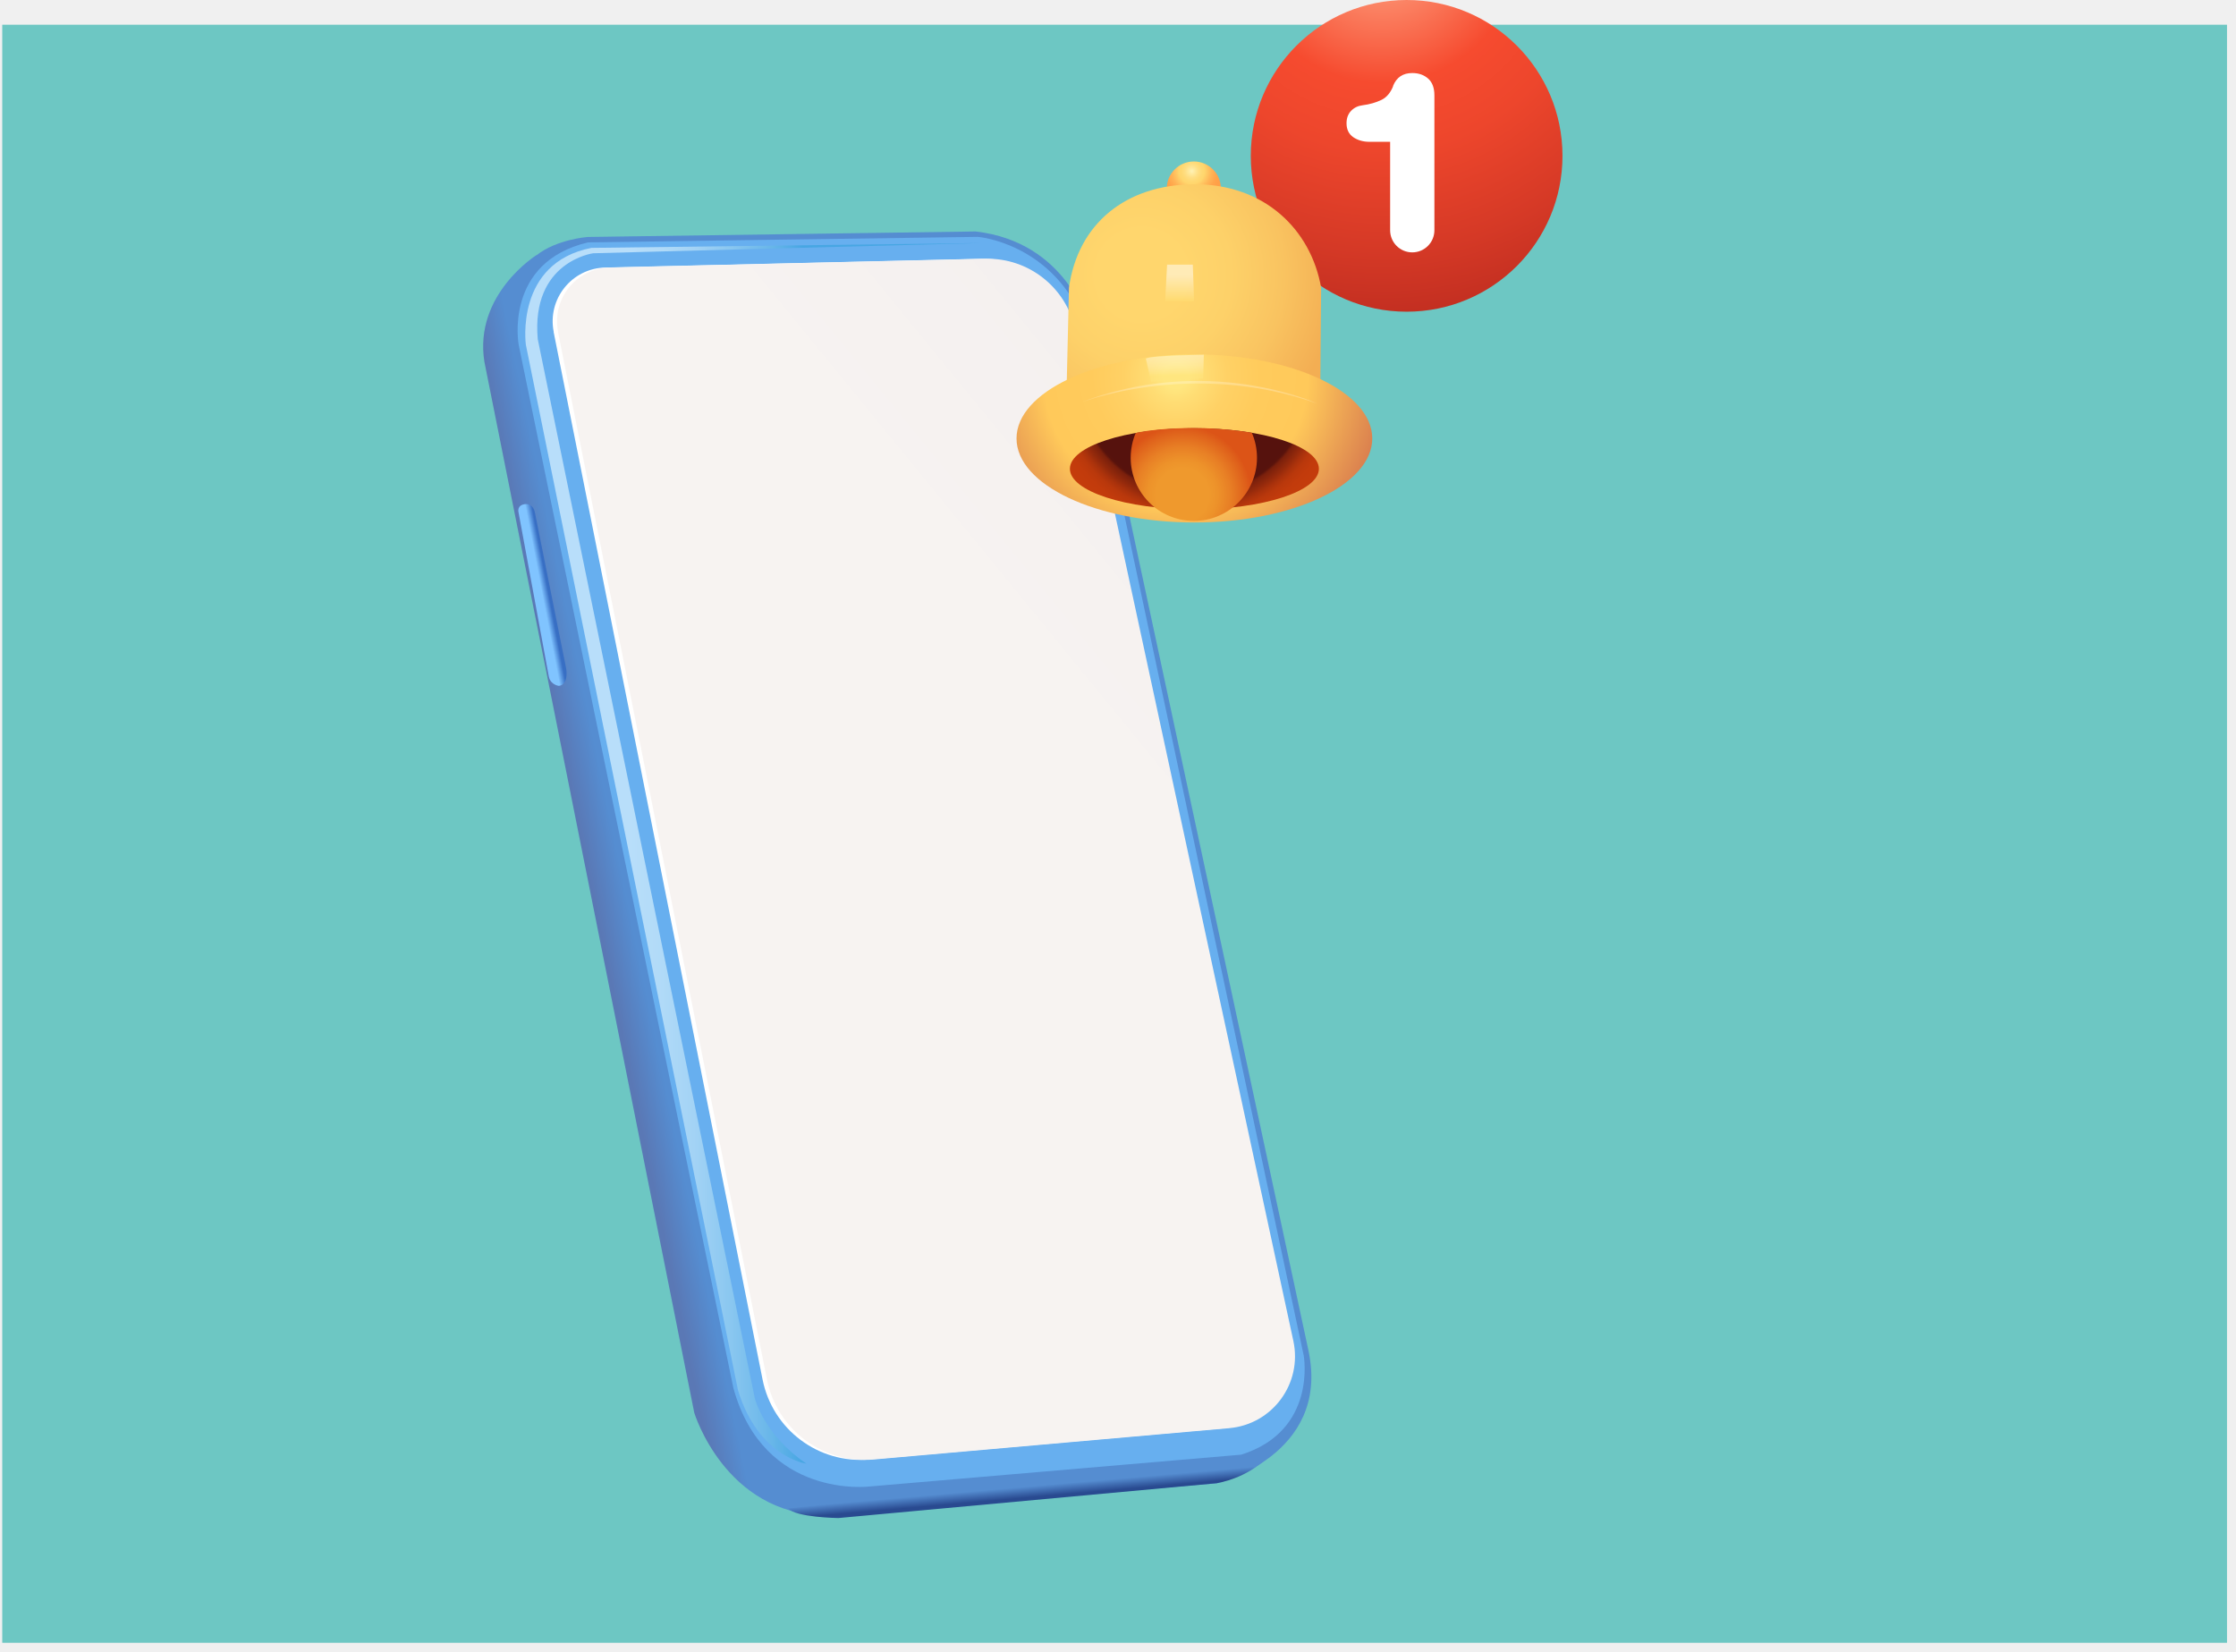
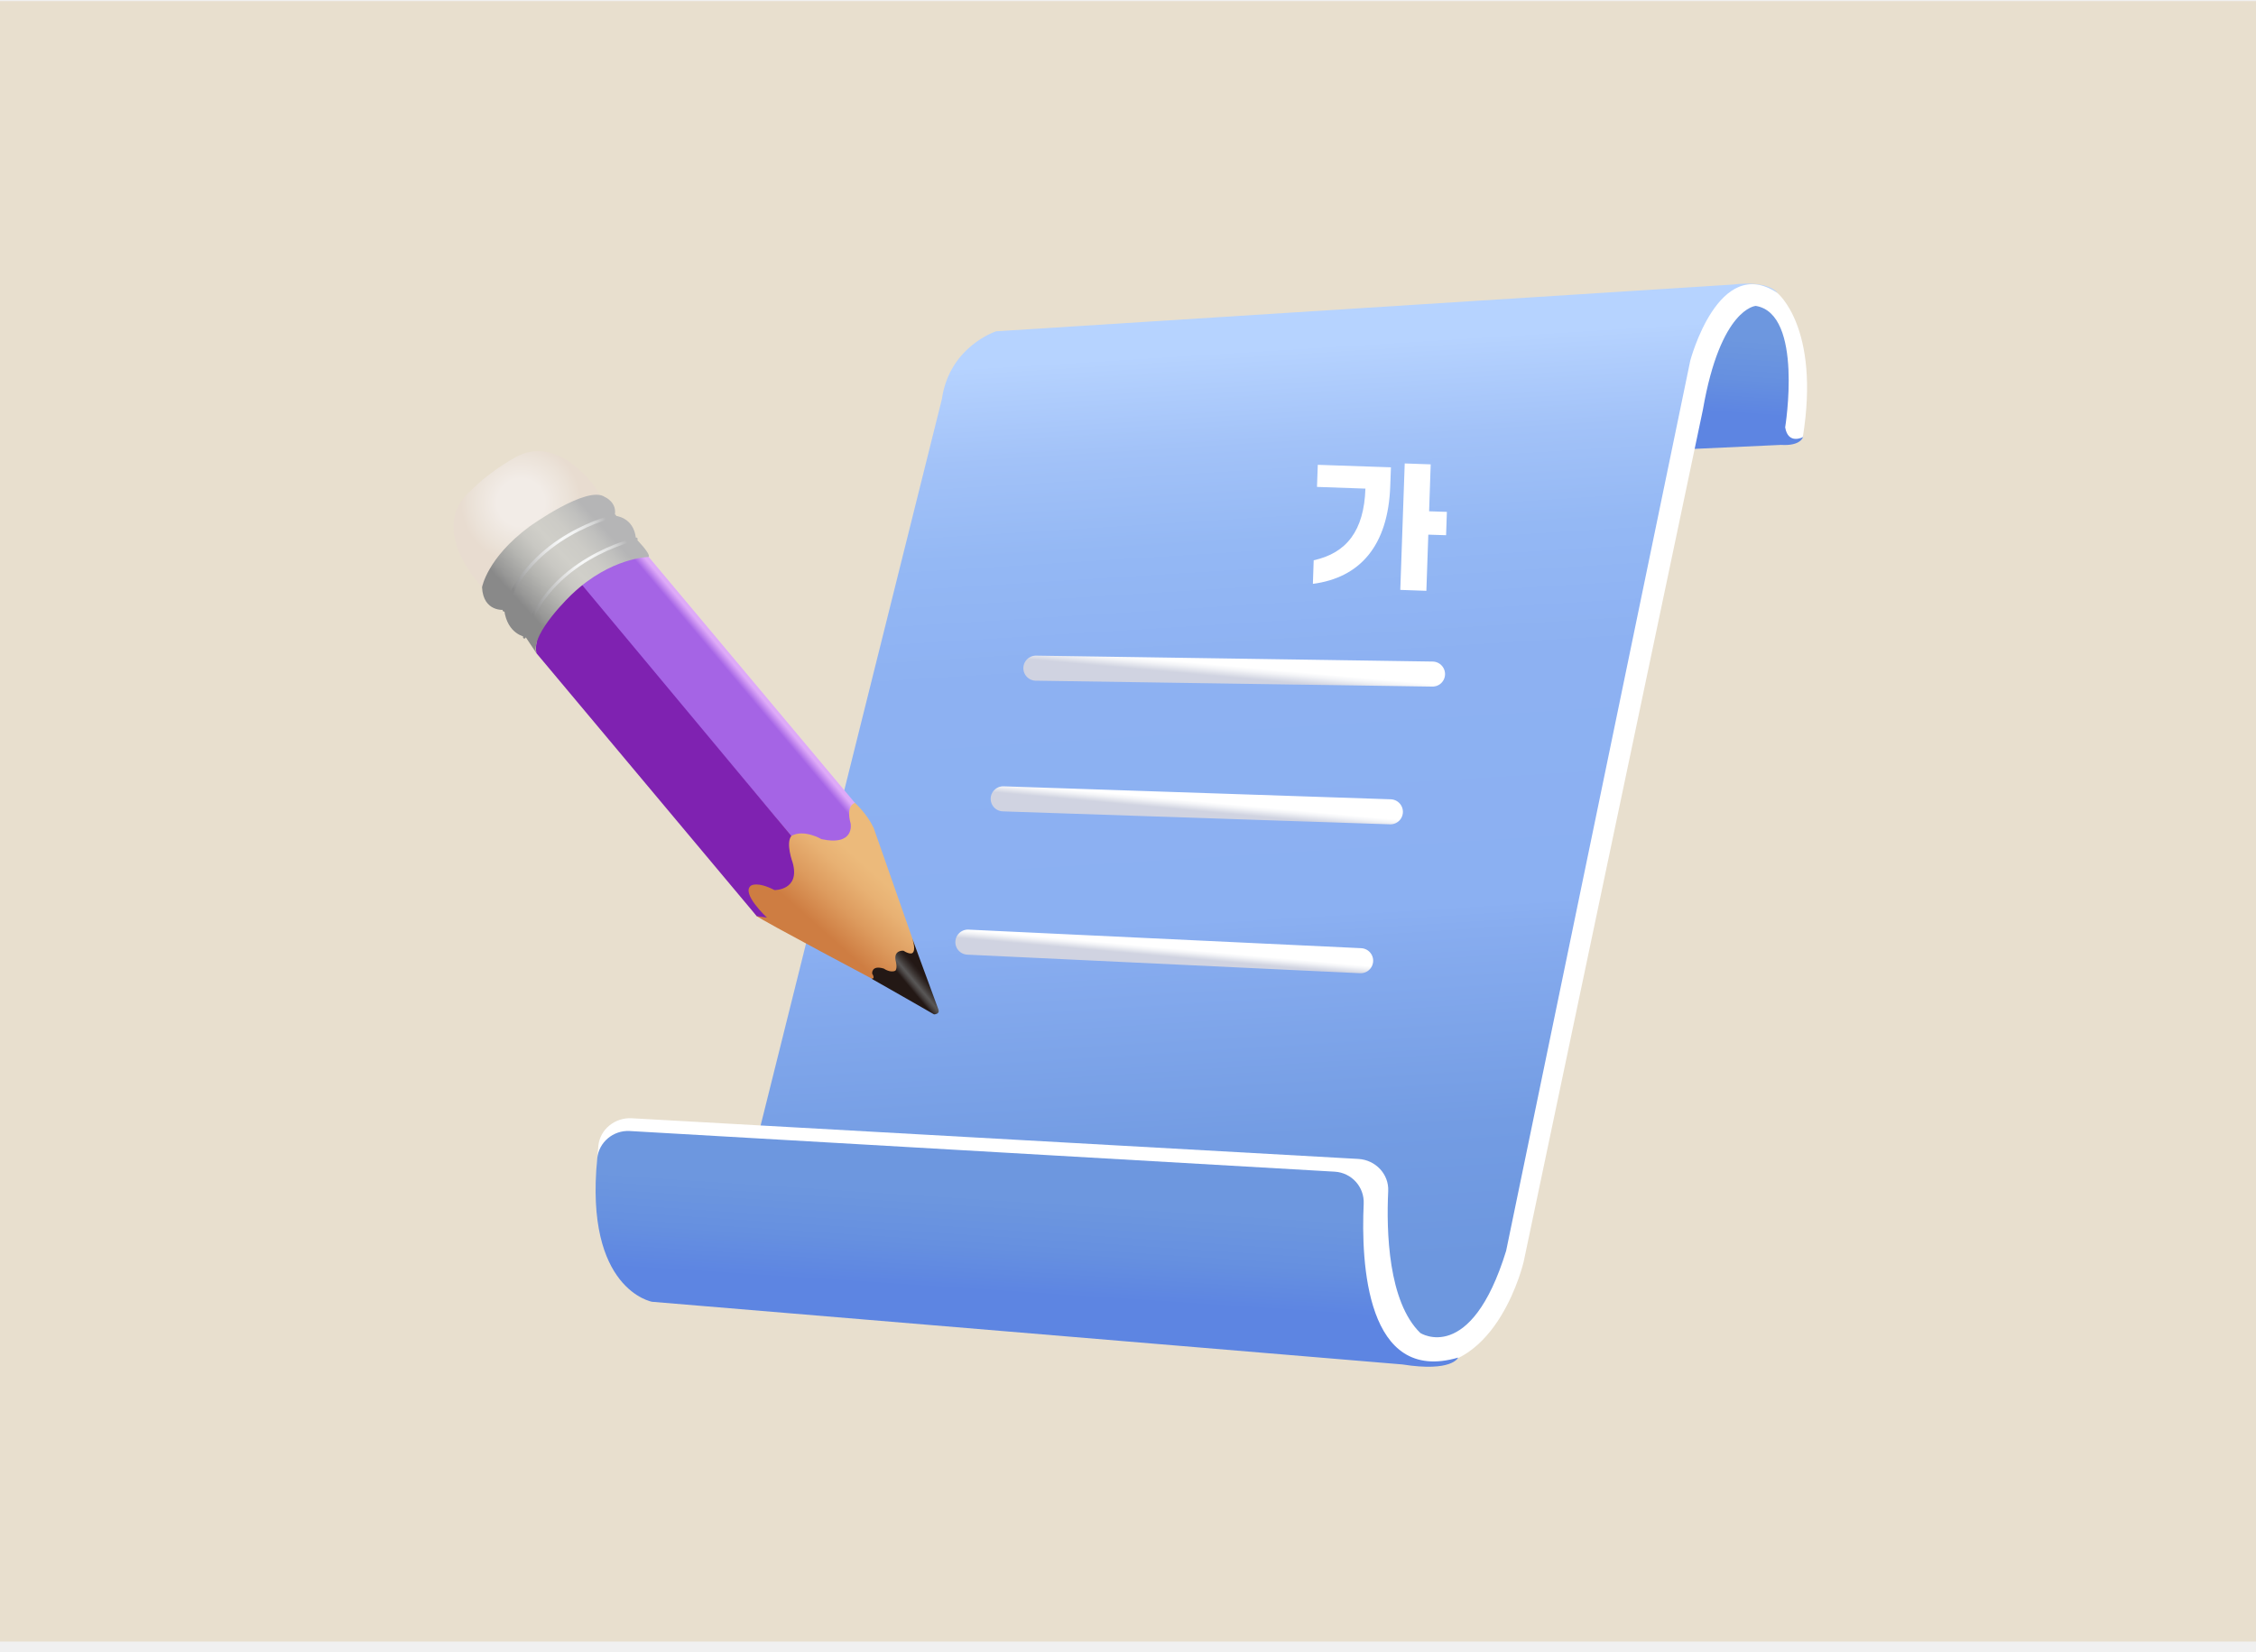
- <svg xmlns="http://www.w3.org/2000/svg" width="199" height="147" viewBox="0 0 199 147" fill="none">
-   <path d="M198.2 2.2H0.2V146.2H198.2V2.2Z" fill="#6DC7C3" />
-   <path d="M47.749 22.7C47.749 22.7 42.159 26.19 43.109 32.19L61.789 125.73C61.789 125.73 64.519 134.73 73.379 134.87L108.289 132.01C108.289 132.01 118.379 129.56 116.469 120.28L96.839 28.79C96.839 28.79 94.949 21.53 86.829 20.6L52.299 21.09C52.299 21.09 49.549 21.29 47.759 22.71L47.749 22.7Z" fill="url(#paint0_linear_53_535)" />
-   <path d="M46.159 30.67C46.159 30.67 44.819 23.34 52.339 21.57L87.029 21.08C87.029 21.08 93.329 21.57 96.309 28.23L116.029 120.64C116.029 120.64 117.249 127.33 110.459 129.46L77.409 132.29C77.409 132.29 68.009 133.48 65.269 123.53L46.159 30.67Z" fill="#67AFEF" />
-   <path d="M46.799 30.67C46.799 30.67 45.799 23.4 52.639 22.06L87.299 21.63L52.789 22.54C52.789 22.54 47.249 23.27 47.859 30.18L67.179 124.45C67.179 124.45 67.969 127.68 71.769 130.26C71.769 130.26 67.509 129.71 65.679 123.72L46.799 30.67Z" fill="url(#paint1_linear_53_535)" />
-   <path d="M70.139 134.24L112.739 129.76C112.739 129.76 111.179 131.46 108.289 132L74.619 135.1C74.619 135.1 70.799 135.05 70.139 134.24Z" fill="url(#paint2_linear_53_535)" />
-   <path d="M49.269 29.53L67.869 122.78C68.759 127.22 72.839 130.29 77.359 129.89L109.009 127.1C112.859 126.76 115.529 123.13 114.719 119.35L95.299 29.31C94.499 25.58 91.149 22.94 87.339 23.03L53.859 23.81C50.889 23.88 48.699 26.61 49.279 29.53H49.269Z" fill="white" />
-   <path d="M49.659 29.53L68.259 122.78C69.149 127.22 73.229 130.29 77.749 129.89L109.399 127.1C113.249 126.76 115.919 123.13 115.109 119.35L95.689 29.31C94.889 25.58 91.539 22.94 87.729 23.03L54.249 23.81C51.279 23.88 49.089 26.61 49.669 29.53H49.659Z" fill="url(#paint3_linear_53_535)" />
-   <path d="M46.148 45.59C46.148 45.59 45.958 44.94 46.768 44.86C46.768 44.86 47.458 44.78 47.618 45.67L50.388 59.5C50.388 59.5 50.658 60.93 49.738 61.04C49.738 61.04 49.008 60.96 48.848 60.23L46.148 45.59Z" fill="url(#paint4_linear_53_535)" />
-   <path d="M125.188 27.74C132.849 27.74 139.058 21.53 139.058 13.87C139.058 6.21 132.849 0 125.188 0C117.528 0 111.318 6.21 111.318 13.87C111.318 21.53 117.528 27.74 125.188 27.74Z" fill="url(#paint5_radial_53_535)" />
-   <path d="M123.979 7.65C124.289 6.88 124.859 6.5 125.689 6.5C126.269 6.5 126.739 6.67 127.109 7C127.479 7.33 127.659 7.83 127.659 8.49V20.49C127.659 21.58 126.779 22.46 125.689 22.46C124.599 22.46 123.719 21.58 123.719 20.49V12.62H121.869C121.319 12.62 120.839 12.48 120.439 12.21C120.039 11.93 119.839 11.52 119.839 10.97C119.839 10.51 119.979 10.14 120.249 9.86C120.519 9.58 120.859 9.42 121.259 9.37C121.889 9.29 122.449 9.13 122.949 8.89C123.449 8.65 123.789 8.18 123.989 7.66L123.979 7.65Z" fill="white" />
-   <path d="M106.249 19.19C107.58 19.19 108.659 18.111 108.659 16.78C108.659 15.449 107.58 14.37 106.249 14.37C104.918 14.37 103.839 15.449 103.839 16.78C103.839 18.111 104.918 19.19 106.249 19.19Z" fill="url(#paint6_radial_53_535)" />
-   <path d="M94.908 35.33L95.138 25.6C95.918 19.95 100.158 16.4 106.358 16.4C112.558 16.4 116.678 20.45 117.578 25.6L117.498 35.08L94.898 35.32L94.908 35.33Z" fill="url(#paint7_radial_53_535)" />
-   <path opacity="0.5" d="M103.869 23.55H106.159L106.269 26.81H103.699L103.869 23.55Z" fill="url(#paint8_linear_53_535)" />
-   <path d="M106.299 46.5C115.041 46.5 122.129 43.151 122.129 39.02C122.129 34.889 115.041 31.54 106.299 31.54C97.556 31.54 90.469 34.889 90.469 39.02C90.469 43.151 97.556 46.5 106.299 46.5Z" fill="url(#paint9_radial_53_535)" />
-   <path d="M106.299 45.33C112.418 45.33 117.379 43.714 117.379 41.72C117.379 39.726 112.418 38.11 106.299 38.11C100.179 38.11 95.219 39.726 95.219 41.72C95.219 43.714 100.179 45.33 106.299 45.33Z" fill="url(#paint10_radial_53_535)" />
-   <path d="M101.069 38.55C100.789 39.22 100.629 39.96 100.629 40.74C100.629 43.85 103.149 46.36 106.249 46.36C109.349 46.36 111.869 43.84 111.869 40.74C111.869 39.95 111.709 39.19 111.409 38.51C111.409 38.51 109.219 38.1 106.189 38.09C106.189 38.09 103.479 38.07 101.279 38.48L101.069 38.55Z" fill="url(#paint11_radial_53_535)" />
-   <path opacity="0.5" d="M107.129 31.57C107.129 31.57 102.439 31.63 101.979 31.91L102.439 33.97L107.079 33.68L107.139 31.56L107.129 31.57Z" fill="url(#paint12_linear_53_535)" />
-   <path opacity="0.25" d="M95.919 35.92C95.919 35.92 105.899 31.89 117.239 35.92C117.239 35.92 107.429 31.38 95.919 35.92Z" fill="url(#paint13_linear_53_535)" />
+ <svg xmlns="http://www.w3.org/2000/svg" width="198" height="145" viewBox="0 0 198 145" fill="none">
+   <path d="M198 0.1H0V144.1H198V0.1Z" fill="#E8DFCE" />
+   <path d="M158.236 38.373C158.236 38.373 158.056 39.163 156.316 39.053L148.086 39.432L148.996 34.803L152.336 26.723L154.806 26.043L156.626 27.523L158.246 38.383L158.236 38.373Z" fill="url(#paint0_linear_71_1321)" />
+   <path d="M87.426 29.082C87.426 29.082 83.326 30.402 82.666 35.032L66.416 100.162L125.076 117.602C125.076 117.602 131.026 119.322 133.266 105.182L148.396 32.322C148.396 32.322 150.316 22.542 155.996 25.712C155.996 25.712 155.336 24.592 152.036 24.982L87.436 29.082H87.426Z" fill="url(#paint1_linear_71_1321)" />
+   <path d="M124.457 119.863L57.477 113.153C57.477 113.153 51.357 112.103 52.517 100.573C52.657 99.142 53.967 98.082 55.447 98.162L119.217 101.733C120.737 101.823 121.907 103.073 121.837 104.553C121.667 108.103 121.837 114.273 124.657 117.013C124.657 117.013 129.087 119.863 132.187 109.803L148.347 31.663C148.347 31.663 150.827 22.253 155.987 25.712C155.987 25.712 159.777 28.742 158.227 38.373C158.227 38.373 156.937 39.062 156.677 37.513C156.677 37.513 158.307 27.543 154.097 26.852C154.097 26.852 151.007 27.023 149.457 35.962L133.727 110.753C133.727 110.753 131.487 120.463 124.447 119.863H124.457Z" fill="white" />
+   <path d="M117.146 102.852C118.626 102.942 119.756 104.192 119.686 105.672C119.446 110.842 119.896 121.542 127.976 119.172C127.976 119.172 127.456 120.462 123.076 119.772L57.226 114.272C57.226 114.272 51.286 113.222 52.416 101.692C52.556 100.262 53.826 99.202 55.266 99.282L117.146 102.852Z" fill="url(#paint2_linear_71_1321)" />
+   <path d="M90.916 58.652L125.726 59.172" stroke="url(#paint3_linear_71_1321)" stroke-width="2.2" stroke-linecap="round" stroke-linejoin="round" />
+   <path d="M88.047 70.123L122.027 71.263" stroke="url(#paint4_linear_71_1321)" stroke-width="2.2" stroke-linecap="round" stroke-linejoin="round" />
+   <path d="M84.947 82.702L119.417 84.332" stroke="url(#paint5_linear_71_1321)" stroke-width="2.2" stroke-linecap="round" stroke-linejoin="round" />
+   <path d="M115.297 49.182C118.177 48.552 119.717 46.592 119.837 42.892L115.587 42.742L115.657 40.802L122.077 41.022L122.017 42.652C121.837 47.922 119.347 50.712 115.227 51.252L115.297 49.182ZM122.897 51.782L123.287 40.682L125.567 40.762L125.427 44.882L126.987 44.932L126.917 46.982L125.357 46.932L125.187 51.862L122.907 51.782H122.897Z" fill="white" />
+   <path d="M75.036 70.482C75.036 70.482 76.086 71.422 76.676 72.672L80.606 83.902L77.576 86.472C77.576 86.472 66.666 80.692 66.416 80.412L64.496 77.532L67.896 71.992L75.036 70.462V70.482Z" fill="url(#paint6_linear_71_1321)" />
+   <path d="M56.937 48.892L75.037 70.482C75.037 70.482 74.207 70.662 74.657 72.292C74.657 72.292 75.047 74.292 72.097 73.662C72.097 73.662 70.557 72.752 69.437 73.382L50.627 50.972C50.627 50.972 55.877 47.822 56.937 48.892Z" fill="url(#paint7_linear_71_1321)" />
+   <path d="M47.066 57.322L66.416 80.422L67.316 80.552C67.316 80.552 64.976 78.382 65.926 77.733C65.926 77.733 66.466 77.353 67.976 78.132C67.976 78.132 70.256 78.162 69.566 75.713C69.566 75.713 68.936 74.013 69.456 73.382L50.816 51.023C50.816 51.023 46.606 54.703 47.076 57.322H47.066Z" fill="#7F22B1" />
+   <path d="M80.077 82.423C80.077 82.423 80.437 83.453 80.057 83.673C80.057 83.673 79.837 83.803 79.287 83.453C79.287 83.453 78.417 83.373 78.607 84.323C78.607 84.323 78.797 84.993 78.577 85.213C78.127 85.423 77.567 85.023 77.567 85.023C76.457 84.693 76.547 85.463 76.547 85.463C76.867 85.993 76.477 85.903 76.477 85.903C76.497 85.903 81.977 89.043 81.977 89.043C81.977 89.043 82.497 89.043 82.367 88.633L80.077 82.413V82.423Z" fill="url(#paint8_linear_71_1321)" />
+   <path d="M41.246 43.132C41.246 43.132 42.187 42.182 43.087 41.552C43.907 40.902 44.926 40.322 44.926 40.322C49.236 37.562 52.776 43.572 52.776 43.572L47.066 46.972L42.316 51.552C42.316 51.552 37.456 46.552 41.246 43.122V43.132Z" fill="url(#paint9_radial_71_1321)" />
+   <path d="M56.937 48.892C56.937 48.892 53.627 48.912 50.217 52.142C50.217 52.142 46.547 55.592 47.067 57.322L46.127 55.912C46.127 55.912 44.537 55.722 44.247 53.532C44.247 53.532 42.417 53.752 42.307 51.552C42.307 51.552 42.747 48.982 46.457 46.232C46.457 46.232 51.537 42.562 53.077 43.622C53.077 43.622 54.207 44.092 53.947 45.272C53.947 45.272 55.627 45.342 55.817 47.292C55.817 47.292 57.117 48.592 56.937 48.892Z" fill="url(#paint10_linear_71_1321)" />
+   <path d="M44.287 53.672C44.287 53.672 44.357 53.632 44.377 53.592C46.647 47.072 53.907 45.432 53.977 45.422C54.047 45.402 54.097 45.332 54.077 45.262C54.057 45.192 53.987 45.142 53.917 45.162C53.847 45.182 46.437 46.842 44.117 53.512C44.097 53.582 44.127 53.662 44.197 53.682C44.227 53.692 44.257 53.682 44.287 53.682V53.672Z" fill="url(#paint11_linear_71_1321)" />
+   <path d="M46.066 56.042C46.066 56.042 46.136 55.992 46.156 55.952C48.175 49.152 55.776 47.462 55.855 47.452C55.935 47.452 55.975 47.362 55.965 47.292C55.946 47.222 55.876 47.172 55.806 47.192C55.725 47.212 47.975 48.932 45.906 55.882C45.886 55.952 45.925 56.032 45.995 56.052C46.026 56.052 46.056 56.052 46.075 56.052L46.066 56.042Z" fill="url(#paint12_linear_71_1321)" />
  <defs>
-     <linearGradient id="paint0_linear_53_535" x1="53.299" y1="82.09" x2="57.889" y2="81.14" gradientUnits="userSpaceOnUse">
-       <stop stop-color="#5A78B5" />
-       <stop offset="0.61" stop-color="#558DD1" />
+     <linearGradient id="paint0_linear_71_1321" x1="152.896" y1="42.663" x2="153.776" y2="29.852" gradientUnits="userSpaceOnUse">
+       <stop offset="0.49" stop-color="#5D85E2" />
+       <stop offset="0.73" stop-color="#6690E0" />
+       <stop offset="1" stop-color="#6D97DF" />
    </linearGradient>
-     <linearGradient id="paint1_linear_53_535" x1="46.749" y1="75.95" x2="87.299" y2="75.95" gradientUnits="userSpaceOnUse">
-       <stop offset="0.23" stop-color="#B8DEFA" />
-       <stop offset="0.29" stop-color="#B2DBF8" />
-       <stop offset="0.37" stop-color="#A3D3F5" />
-       <stop offset="0.45" stop-color="#8AC7F0" />
-       <stop offset="0.54" stop-color="#68B6E9" />
-       <stop offset="0.61" stop-color="#47A6E3" />
+     <linearGradient id="paint1_linear_71_1321" x1="108.996" y1="27.382" x2="114.226" y2="111.472" gradientUnits="userSpaceOnUse">
+       <stop offset="0.04" stop-color="#B6D3FF" />
+       <stop offset="0.05" stop-color="#B4D1FE" />
+       <stop offset="0.14" stop-color="#A2C2F8" />
+       <stop offset="0.24" stop-color="#94B8F4" />
+       <stop offset="0.37" stop-color="#8DB1F2" />
+       <stop offset="0.63" stop-color="#8BB0F2" />
+       <stop offset="0.66" stop-color="#87ACEF" />
+       <stop offset="0.86" stop-color="#739CE3" />
+       <stop offset="1" stop-color="#6D97DF" />
    </linearGradient>
-     <linearGradient id="paint2_linear_53_535" x1="91.549" y1="133.27" x2="91.409" y2="131.67" gradientUnits="userSpaceOnUse">
-       <stop stop-color="#294A90" />
-       <stop offset="0.61" stop-color="#558DD1" />
+     <linearGradient id="paint2_linear_71_1321" x1="89.456" y1="121.582" x2="90.526" y2="105.282" gradientUnits="userSpaceOnUse">
+       <stop offset="0.49" stop-color="#5D85E2" />
+       <stop offset="0.73" stop-color="#6690E0" />
+       <stop offset="1" stop-color="#6D97DF" />
    </linearGradient>
-     <linearGradient id="paint3_linear_53_535" x1="140.589" y1="27.5" x2="75.739" y2="80.49" gradientUnits="userSpaceOnUse">
-       <stop offset="0.07" stop-color="#DCDDDD" />
-       <stop offset="0.08" stop-color="#DCDDDD" />
-       <stop offset="0.23" stop-color="#EBE9E8" />
-       <stop offset="0.42" stop-color="#F4F0EF" />
-       <stop offset="0.7" stop-color="#F7F3F1" />
+     <linearGradient id="paint3_linear_71_1321" x1="108.106" y1="61.322" x2="108.536" y2="56.512" gradientUnits="userSpaceOnUse">
+       <stop offset="0.38" stop-color="#D0D3E1" />
+       <stop offset="0.4" stop-color="#D4D7E3" />
+       <stop offset="0.52" stop-color="#F3F4F7" />
+       <stop offset="0.59" stop-color="white" />
    </linearGradient>
-     <linearGradient id="paint4_linear_53_535" x1="47.118" y1="53.16" x2="49.568" y2="52.69" gradientUnits="userSpaceOnUse">
-       <stop offset="0.47" stop-color="#80C4FF" />
-       <stop offset="0.7" stop-color="#386FC4" />
+     <linearGradient id="paint4_linear_71_1321" x1="104.847" y1="72.753" x2="105.227" y2="68.633" gradientUnits="userSpaceOnUse">
+       <stop offset="0.38" stop-color="#D0D3E1" />
+       <stop offset="0.4" stop-color="#D4D7E3" />
+       <stop offset="0.52" stop-color="#F3F4F7" />
+       <stop offset="0.59" stop-color="white" />
    </linearGradient>
-     <radialGradient id="paint5_radial_53_535" cx="0" cy="0" r="1" gradientUnits="userSpaceOnUse" gradientTransform="translate(123.018 -4.88) scale(37.26 37.26)">
-       <stop offset="0.02" stop-color="#FFA988" />
-       <stop offset="0.33" stop-color="#F64B2F" />
-       <stop offset="0.49" stop-color="#ED462C" />
-       <stop offset="0.73" stop-color="#D53926" />
-       <stop offset="1" stop-color="#B5271D" />
+     <linearGradient id="paint5_linear_71_1321" x1="102.017" y1="85.352" x2="102.347" y2="81.672" gradientUnits="userSpaceOnUse">
+       <stop offset="0.38" stop-color="#D0D3E1" />
+       <stop offset="0.4" stop-color="#D4D7E3" />
+       <stop offset="0.52" stop-color="#F3F4F7" />
+       <stop offset="0.59" stop-color="white" />
+     </linearGradient>
+     <linearGradient id="paint6_linear_71_1321" x1="77.107" y1="74.754" x2="70.98" y2="81.595" gradientUnits="userSpaceOnUse">
+       <stop offset="0.18" stop-color="#ECBA7B" />
+       <stop offset="0.36" stop-color="#E8B173" />
+       <stop offset="0.63" stop-color="#DD9B5E" />
+       <stop offset="0.92" stop-color="#CE7D42" />
+     </linearGradient>
+     <linearGradient id="paint7_linear_71_1321" x1="65.985" y1="59.246" x2="64.517" y2="60.477" gradientUnits="userSpaceOnUse">
+       <stop offset="0.31" stop-color="#DEAAF8" />
+       <stop offset="0.72" stop-color="#A564E5" />
+     </linearGradient>
+     <linearGradient id="paint8_linear_71_1321" x1="81.254" y1="85.549" x2="79.792" y2="86.767" gradientUnits="userSpaceOnUse">
+       <stop offset="0.09" stop-color="#231815" />
+       <stop offset="0.21" stop-color="#2A201E" />
+       <stop offset="0.41" stop-color="#3F3937" />
+       <stop offset="0.61" stop-color="#595757" />
+       <stop offset="0.69" stop-color="#514E4D" />
+       <stop offset="0.82" stop-color="#3D3635" />
+       <stop offset="0.95" stop-color="#231815" />
+     </linearGradient>
+     <radialGradient id="paint9_radial_71_1321" cx="0" cy="0" r="1" gradientUnits="userSpaceOnUse" gradientTransform="translate(45.7183 44.1086) rotate(161.76) scale(8)">
+       <stop offset="0.26" stop-color="#F2ECE7" />
+       <stop offset="0.53" stop-color="#EBE2D8" />
+       <stop offset="0.66" stop-color="#E8DCD0" />
    </radialGradient>
-     <radialGradient id="paint6_radial_53_535" cx="0" cy="0" r="1" gradientUnits="userSpaceOnUse" gradientTransform="translate(106.069 15.2301) scale(2.63 2.63)">
-       <stop offset="0.03" stop-color="#FFF0AF" />
-       <stop offset="0.1" stop-color="#FFE99D" />
-       <stop offset="0.23" stop-color="#FFDE82" />
-       <stop offset="0.35" stop-color="#FFD872" />
-       <stop offset="0.43" stop-color="#FFD66D" />
-       <stop offset="0.49" stop-color="#FFCD67" />
-       <stop offset="0.67" stop-color="#FFB456" />
-       <stop offset="0.83" stop-color="#FFA54B" />
-       <stop offset="0.97" stop-color="#FFA048" />
-     </radialGradient>
-     <radialGradient id="paint7_radial_53_535" cx="0" cy="0" r="1" gradientUnits="userSpaceOnUse" gradientTransform="translate(101.588 24.4499) scale(20.49)">
-       <stop offset="0.19" stop-color="#FFD66D" />
-       <stop offset="0.39" stop-color="#FDD169" />
-       <stop offset="0.62" stop-color="#F9C360" />
-       <stop offset="0.85" stop-color="#F3AE53" />
-     </radialGradient>
-     <linearGradient id="paint8_linear_53_535" x1="104.989" y1="28.2" x2="104.989" y2="22.1" gradientUnits="userSpaceOnUse">
-       <stop offset="0.23" stop-color="#FFDE72" />
-       <stop offset="0.61" stop-color="white" />
+     <linearGradient id="paint10_linear_71_1321" x1="53.711" y1="45.676" x2="44.626" y2="53.956" gradientUnits="userSpaceOnUse">
+       <stop offset="0.08" stop-color="#B5B5B6" />
+       <stop offset="0.16" stop-color="#C0C0BE" />
+       <stop offset="0.29" stop-color="#CCCBC6" />
+       <stop offset="0.43" stop-color="#D0CFC9" />
+       <stop offset="0.53" stop-color="#C9C8C3" />
+       <stop offset="0.66" stop-color="#B6B6B2" />
+       <stop offset="0.82" stop-color="#989897" />
+       <stop offset="0.88" stop-color="#898989" />
    </linearGradient>
-     <radialGradient id="paint9_radial_53_535" cx="0" cy="0" r="1" gradientUnits="userSpaceOnUse" gradientTransform="translate(104.639 33.43) scale(19.26)">
-       <stop offset="0.06" stop-color="#FFE67F" />
-       <stop offset="0.12" stop-color="#FFDD74" />
-       <stop offset="0.24" stop-color="#FFD165" />
-       <stop offset="0.39" stop-color="#FFCB5C" />
-       <stop offset="0.61" stop-color="#FFC95A" />
-       <stop offset="0.98" stop-color="#D97D4E" />
-     </radialGradient>
-     <radialGradient id="paint10_radial_53_535" cx="0" cy="0" r="1" gradientUnits="userSpaceOnUse" gradientTransform="translate(106.329 33.5401) scale(23.16 23.16)">
-       <stop offset="0.44" stop-color="#56120D" />
-       <stop offset="0.45" stop-color="#59130C" />
-       <stop offset="0.46" stop-color="#7A200C" />
-       <stop offset="0.49" stop-color="#952A0C" />
-       <stop offset="0.51" stop-color="#AA320C" />
-       <stop offset="0.53" stop-color="#B9380C" />
-       <stop offset="0.56" stop-color="#C23B0C" />
-       <stop offset="0.61" stop-color="#C53D0C" />
-     </radialGradient>
-     <radialGradient id="paint11_radial_53_535" cx="0" cy="0" r="1" gradientUnits="userSpaceOnUse" gradientTransform="translate(105.239 44.05) scale(7.13)">
-       <stop offset="0.33" stop-color="#EF992D" />
-       <stop offset="0.44" stop-color="#ED922A" />
-       <stop offset="0.6" stop-color="#E87F25" />
-       <stop offset="0.79" stop-color="#DF611B" />
-       <stop offset="0.86" stop-color="#DC5417" />
-     </radialGradient>
-     <linearGradient id="paint12_linear_53_535" x1="104.619" y1="34.03" x2="104.389" y2="25.33" gradientUnits="userSpaceOnUse">
-       <stop offset="0.07" stop-color="#FFE67F" />
-       <stop offset="0.1" stop-color="#FFE993" />
-       <stop offset="0.16" stop-color="#FFF0B4" />
-       <stop offset="0.23" stop-color="#FFF5CF" />
-       <stop offset="0.3" stop-color="#FFF9E4" />
-       <stop offset="0.38" stop-color="#FFFCF3" />
-       <stop offset="0.47" stop-color="#FFFEFC" />
-       <stop offset="0.61" stop-color="white" />
+     <linearGradient id="paint11_linear_71_1321" x1="54.828" y1="47.498" x2="43.355" y2="51.279" gradientUnits="userSpaceOnUse">
+       <stop offset="0.08" stop-color="#B5B5B6" />
+       <stop offset="0.09" stop-color="#B9B9BA" />
+       <stop offset="0.17" stop-color="#D4D5D5" />
+       <stop offset="0.26" stop-color="#E7E8E8" />
+       <stop offset="0.34" stop-color="#F3F4F4" />
+       <stop offset="0.43" stop-color="#F7F8F8" />
+       <stop offset="0.5" stop-color="#F0F1F1" />
+       <stop offset="0.6" stop-color="#DEDEDE" />
+       <stop offset="0.72" stop-color="#BFC0C0" />
+       <stop offset="0.85" stop-color="#969696" />
+       <stop offset="0.88" stop-color="#898989" />
    </linearGradient>
-     <linearGradient id="paint13_linear_53_535" x1="82.719" y1="29.85" x2="115.139" y2="37.92" gradientUnits="userSpaceOnUse">
-       <stop offset="0.07" stop-color="#FFE67F" />
-       <stop offset="0.1" stop-color="#FFE993" />
-       <stop offset="0.16" stop-color="#FFF0B4" />
-       <stop offset="0.23" stop-color="#FFF5CF" />
-       <stop offset="0.3" stop-color="#FFF9E4" />
-       <stop offset="0.38" stop-color="#FFFCF3" />
-       <stop offset="0.47" stop-color="#FFFEFC" />
-       <stop offset="0.61" stop-color="white" />
+     <linearGradient id="paint12_linear_71_1321" x1="56.744" y1="49.677" x2="45.091" y2="53.518" gradientUnits="userSpaceOnUse">
+       <stop offset="0.08" stop-color="#B5B5B6" />
+       <stop offset="0.09" stop-color="#B9B9BA" />
+       <stop offset="0.17" stop-color="#D4D5D5" />
+       <stop offset="0.26" stop-color="#E7E8E8" />
+       <stop offset="0.34" stop-color="#F3F4F4" />
+       <stop offset="0.43" stop-color="#F7F8F8" />
+       <stop offset="0.5" stop-color="#F0F1F1" />
+       <stop offset="0.6" stop-color="#DEDEDE" />
+       <stop offset="0.72" stop-color="#BFC0C0" />
+       <stop offset="0.85" stop-color="#969696" />
+       <stop offset="0.88" stop-color="#898989" />
    </linearGradient>
  </defs>
</svg>
